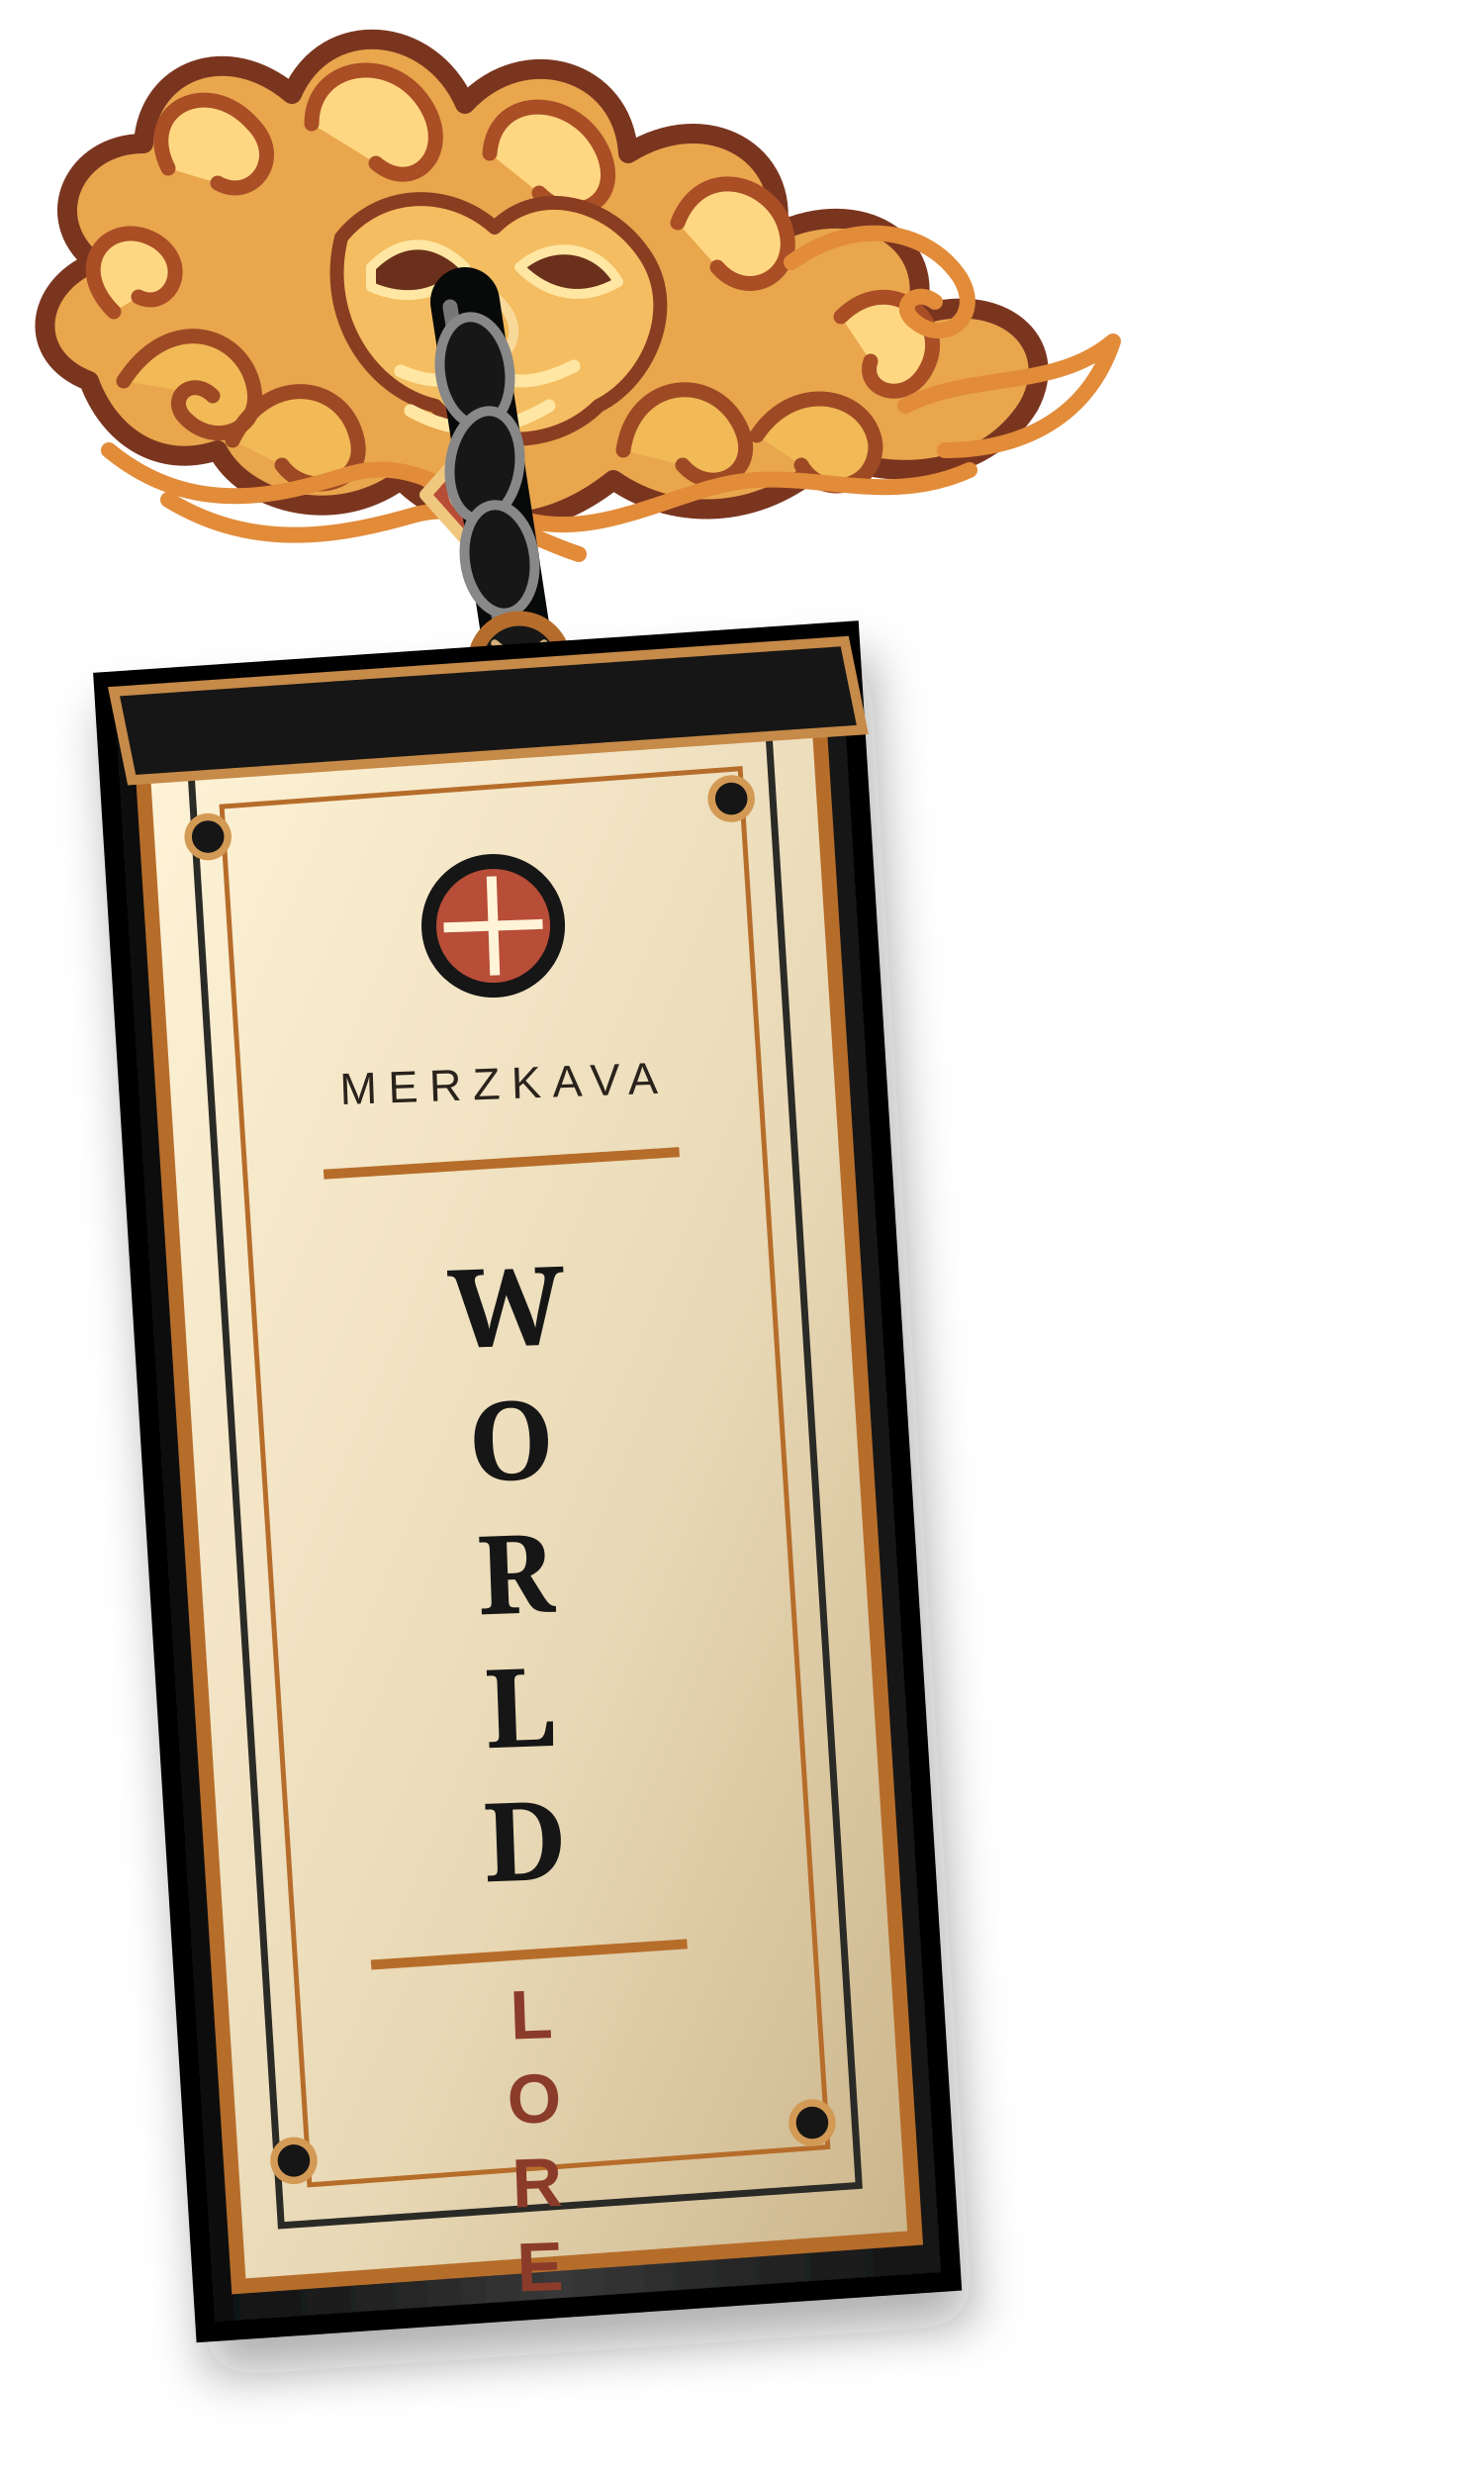
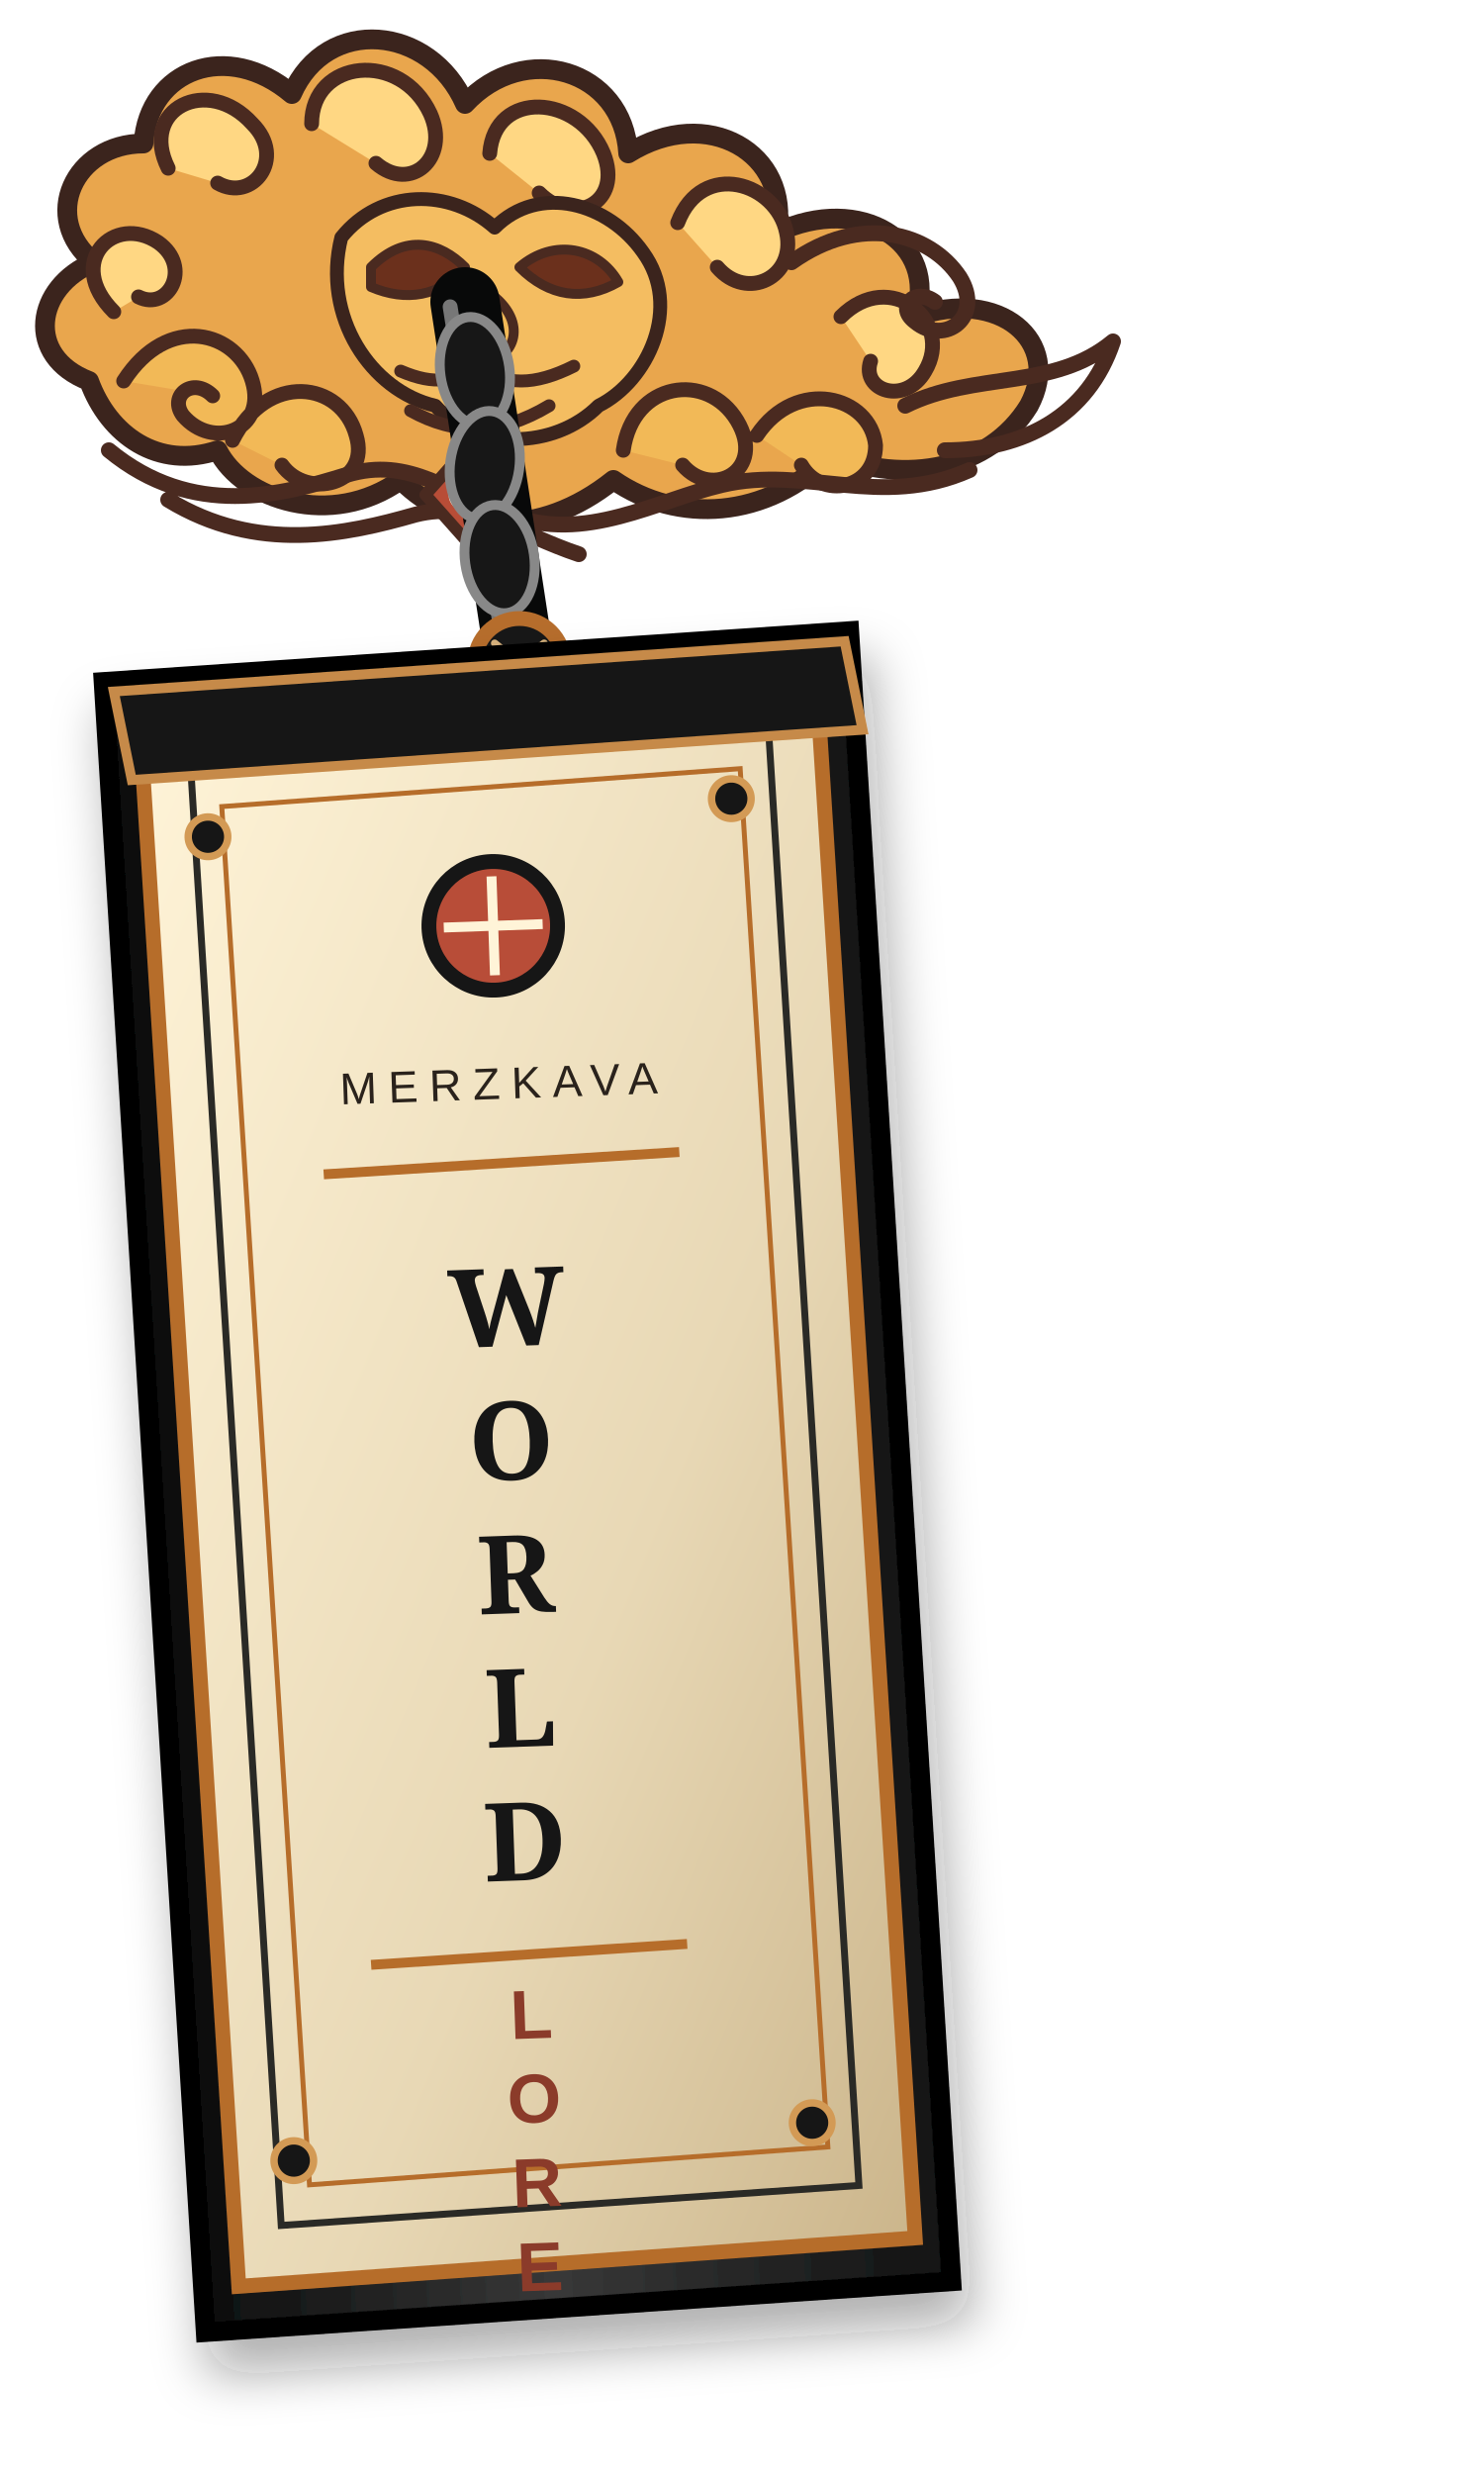
<svg xmlns="http://www.w3.org/2000/svg" width="300" height="500" viewBox="0 0 300 500" role="img" aria-labelledby="title">
  <defs>
    <linearGradient id="paper" x1="0" y1="0" x2="1" y2="1">
      <stop stop-color="#FFF4D8" />
      <stop offset=".6" stop-color="#E8D8B5" />
      <stop offset="1" stop-color="#CBB58B" />
    </linearGradient>
    <linearGradient id="iron" x1="0" y1="0" x2="1" y2="0">
      <stop stop-color="#080909" />
      <stop offset=".5" stop-color="#383838" />
      <stop offset="1" stop-color="#111212" />
    </linearGradient>
    <filter id="shadow" x="-30%" y="-20%" width="170%" height="160%">
      <feDropShadow dx="2" dy="7" stdDeviation="5" flood-color="#151515" flood-opacity=".34" />
    </filter>
  </defs>
  <g stroke-linecap="round" stroke-linejoin="round">
-     <path d="M18 77 C5 72 7 58 19 53 C8 44 15 29 29 29 C30 14 46 8 59 19  C66 3 87 5 94 21 C106 8 126 14 127 31 C143 21 160 31 157 47  C174 39 190 49 185 64 C202 58 215 69 208 82  C200 95 183 98 168 92 C155 105 137 106 124 97  C109 109 92 108 81 97 C67 107 49 101 44 91 C32 95 22 88 18 77 Z" fill="#E9A64D" stroke="#7A351F" stroke-width="4" />
-     <path d="M23 63 C13 53 23 43 32 49 C39 54 34 63 28 60  M34 34 C28 22 42 15 51 25 C58 32 51 41 44 37  M63 25 C63 12 81 10 87 23 C91 32 83 39 76 33  M99 31 C100 18 117 19 122 31 C126 41 116 46 109 39  M137 45 C142 32 157 37 159 47 C161 56 151 61 145 54  M170 64 C180 54 193 65 187 75 C183 82 174 79 176 73" fill="#FFD783" stroke="#A94E25" stroke-width="3" />
-     <path d="M69 48 C77 38 91 38 100 46 C109 37 123 41 130 51  C138 62 131 77 121 82 C112 91 96 91 88 82 C75 79 65 64 69 48 Z" fill="#F4BD61" stroke="#8B3D21" stroke-width="2.8" />
-     <path d="M75 54 C82 47 89 49 94 54 C89 60 82 61 75 58 Z  M105 54 C112 48 121 50 125 57 C118 61 111 60 105 54 Z" fill="#6B301C" stroke="#FFE6A3" stroke-width="2" />
-     <path d="M95 60 C88 65 89 72 97 74 C105 72 106 65 100 60 Z" fill="#F2B957" stroke="#F8D99A" stroke-width="2" />
-     <path d="M81 75 C88 78 92 77 97 74 C102 78 108 78 116 74  M83 83 C92 88 101 88 111 82" fill="none" stroke="#FFE6A3" stroke-width="2.6" />
-     <path d="M25 77 C34 63 48 67 51 77 C54 87 43 91 37 84 C34 80 39 76 43 80  M47 89 C54 75 69 77 72 88 C75 98 62 101 57 94  M126 91 C128 77 143 75 149 85 C155 95 144 101 138 94  M153 88 C161 76 176 80 177 90 C177 99 166 101 162 94" fill="#F2B957" stroke="#9D4A24" stroke-width="3" />
-     <path d="M22 91 C39 105 57 100 70 96 C83 92 91 100 103 104  C118 110 133 101 146 98 C163 94 178 103 196 95  M34 101 C52 112 70 108 84 104 C96 101 105 108 117 112  M160 53 C174 43 188 47 194 56 C199 64 191 70 185 65  C181 62 185 58 189 61  M183 82 C197 75 213 79 225 69 C220 84 207 91 191 91" fill="none" stroke="#E28B39" stroke-width="3.2" />
-     <path d="M94 91 l8 9 -8 9 -8 -9 Z" fill="#B84D37" stroke="#F0C77F" stroke-width="2.4" />
+     <path d="M18 77 C5 72 7 58 19 53 C8 44 15 29 29 29 C30 14 46 8 59 19  C66 3 87 5 94 21 C106 8 126 14 127 31 C143 21 160 31 157 47  C174 39 190 49 185 64 C202 58 215 69 208 82  C200 95 183 98 168 92 C155 105 137 106 124 97  C109 109 92 108 81 97 C67 107 49 101 44 91 C32 95 22 88 18 77 Z" fill="#E9A64D" stroke="#3B241D" stroke-width="4" />
+     <path d="M23 63 C13 53 23 43 32 49 C39 54 34 63 28 60  M34 34 C28 22 42 15 51 25 C58 32 51 41 44 37  M63 25 C63 12 81 10 87 23 C91 32 83 39 76 33  M99 31 C100 18 117 19 122 31 C126 41 116 46 109 39  M137 45 C142 32 157 37 159 47 C161 56 151 61 145 54  M170 64 C180 54 193 65 187 75 C183 82 174 79 176 73" fill="#FFD783" stroke="#4A2A20" stroke-width="3" />
+     <path d="M69 48 C77 38 91 38 100 46 C109 37 123 41 130 51  C138 62 131 77 121 82 C112 91 96 91 88 82 C75 79 65 64 69 48 Z" fill="#F4BD61" stroke="#3B241D" stroke-width="2.8" />
+     <path d="M75 54 C82 47 89 49 94 54 C89 60 82 61 75 58 Z  M105 54 C112 48 121 50 125 57 C118 61 111 60 105 54 Z" fill="#6B301C" stroke="#4A2A20" stroke-width="2" />
+     <path d="M95 60 C88 65 89 72 97 74 C105 72 106 65 100 60 Z" fill="#F2B957" stroke="#4A2A20" stroke-width="2" />
+     <path d="M81 75 C88 78 92 77 97 74 C102 78 108 78 116 74  M83 83 C92 88 101 88 111 82" fill="none" stroke="#4A2A20" stroke-width="2.6" />
+     <path d="M25 77 C34 63 48 67 51 77 C54 87 43 91 37 84 C34 80 39 76 43 80  M47 89 C54 75 69 77 72 88 C75 98 62 101 57 94  M126 91 C128 77 143 75 149 85 C155 95 144 101 138 94  M153 88 C161 76 176 80 177 90 C177 99 166 101 162 94" fill="#F2B957" stroke="#4A2A20" stroke-width="3" />
+     <path d="M22 91 C39 105 57 100 70 96 C83 92 91 100 103 104  C118 110 133 101 146 98 C163 94 178 103 196 95  M34 101 C52 112 70 108 84 104 C96 101 105 108 117 112  M160 53 C174 43 188 47 194 56 C199 64 191 70 185 65  C181 62 185 58 189 61  M183 82 C197 75 213 79 225 69 C220 84 207 91 191 91" fill="none" stroke="#4A2A20" stroke-width="3.2" />
+     <path d="M94 91 l8 9 -8 9 -8 -9 Z" fill="#B84D37" stroke="#4A2A20" stroke-width="2.4" />
    <circle cx="94" cy="100" r="3.3" fill="#FFF4D8" />
  </g>
  <g stroke-linecap="round" stroke-linejoin="round">
    <path d="M94 61 L105 133" fill="none" stroke="#080909" stroke-width="14" />
    <path d="M91 62 L102 132" fill="none" stroke="#777" stroke-width="3" />
    <g fill="#171717" stroke="#888" stroke-width="2">
      <ellipse cx="96" cy="75" rx="7" ry="11" transform="rotate(-8 96 75)" />
      <ellipse cx="98" cy="94" rx="7" ry="11" transform="rotate(8 98 94)" />
      <ellipse cx="101" cy="113" rx="7" ry="11" transform="rotate(-8 101 113)" />
    </g>
    <circle cx="105" cy="134" r="9" fill="#171717" stroke="#B66D2C" stroke-width="3" />
    <path d="M100 130 L110 138 M110 130 L100 138" stroke="#D7B27D" stroke-width="1.5" />
  </g>
  <g transform="rotate(-2 105 310)" filter="url(#shadow)">
    <path d="M27 135 L178 130 L187 464 L36 469 Z" fill="url(#iron)" stroke="#050505" stroke-width="4" />
    <path d="M34 143 L171 138 L180 455 L43 460 Z" fill="url(#paper)" stroke="#B66D2C" stroke-width="3" />
    <path d="M44 153 L161 149 L169 444 L52 448 Z" fill="none" stroke="#2A2925" stroke-width="1.4" />
    <path d="M50 161 L155 157 L163 436 L58 440 Z" fill="none" stroke="#B66D2C" stroke-width="1" />
    <path d="M29 137 L177 132 L180 150 L32 155 Z" fill="#171717" stroke="#C68A48" stroke-width="2" />
    <circle cx="47" cy="167" r="4" fill="#151515" stroke="#D39A55" stroke-width="1.5" />
    <circle cx="153" cy="163" r="4" fill="#151515" stroke="#D39A55" stroke-width="1.5" />
    <circle cx="55" cy="435" r="4" fill="#151515" stroke="#D39A55" stroke-width="1.5" />
    <circle cx="160" cy="431" r="4" fill="#151515" stroke="#D39A55" stroke-width="1.5" />
    <circle cx="104" cy="187" r="13" fill="#B84D37" stroke="#151515" stroke-width="3" />
    <path d="M104 177 V197 M94 187 H114" stroke="#FFF4D8" stroke-width="2" />
    <text x="104" y="222" fill="#29231B" text-anchor="middle" font-family="Arial,sans-serif" font-size="9" letter-spacing="2.3">MERZKAVA</text>
    <path d="M68 236 L140 234" stroke="#B66D2C" stroke-width="2" />
    <g fill="#171717" text-anchor="middle" font-family="Georgia,serif" font-size="22" font-weight="700">
      <text x="104" y="272">W</text>
      <text x="104" y="299">O</text>
      <text x="104" y="326">R</text>
      <text x="104" y="353">L</text>
      <text x="104" y="380">D</text>
    </g>
    <path d="M72 396 L136 394" stroke="#B66D2C" stroke-width="2" />
    <g fill="#8B3B2B" text-anchor="middle" font-family="Arial,sans-serif" font-size="14" font-weight="700">
      <text x="104" y="412">L</text>
      <text x="104" y="429">O</text>
      <text x="104" y="446">R</text>
      <text x="104" y="463">E</text>
    </g>
  </g>
</svg>
